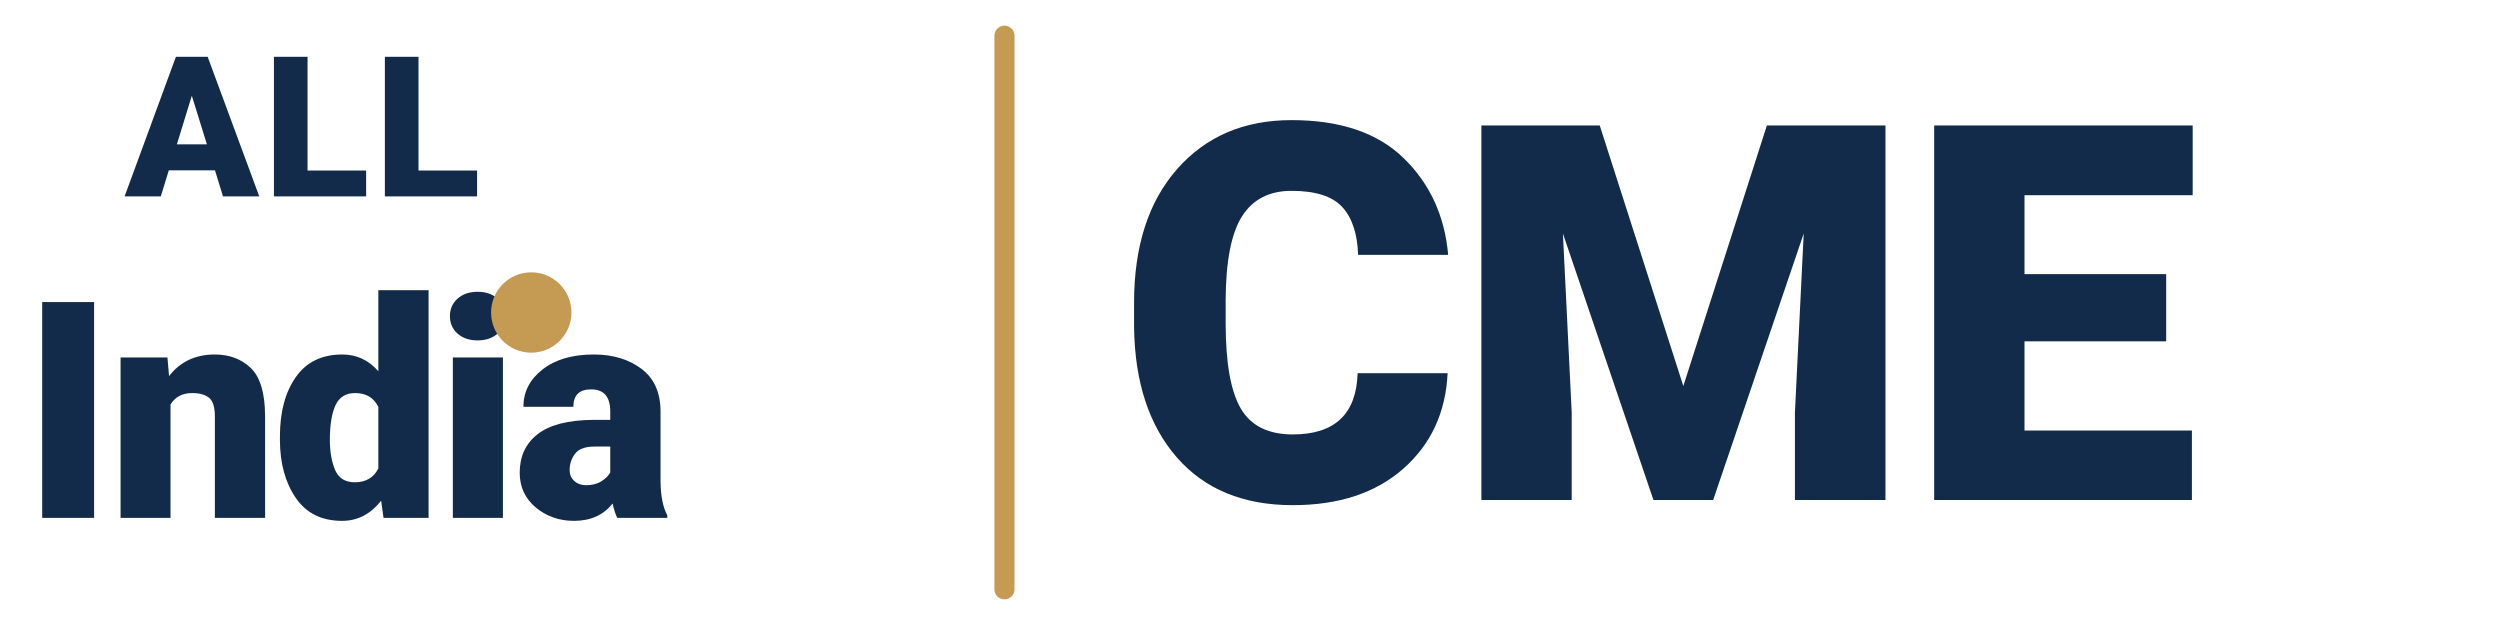
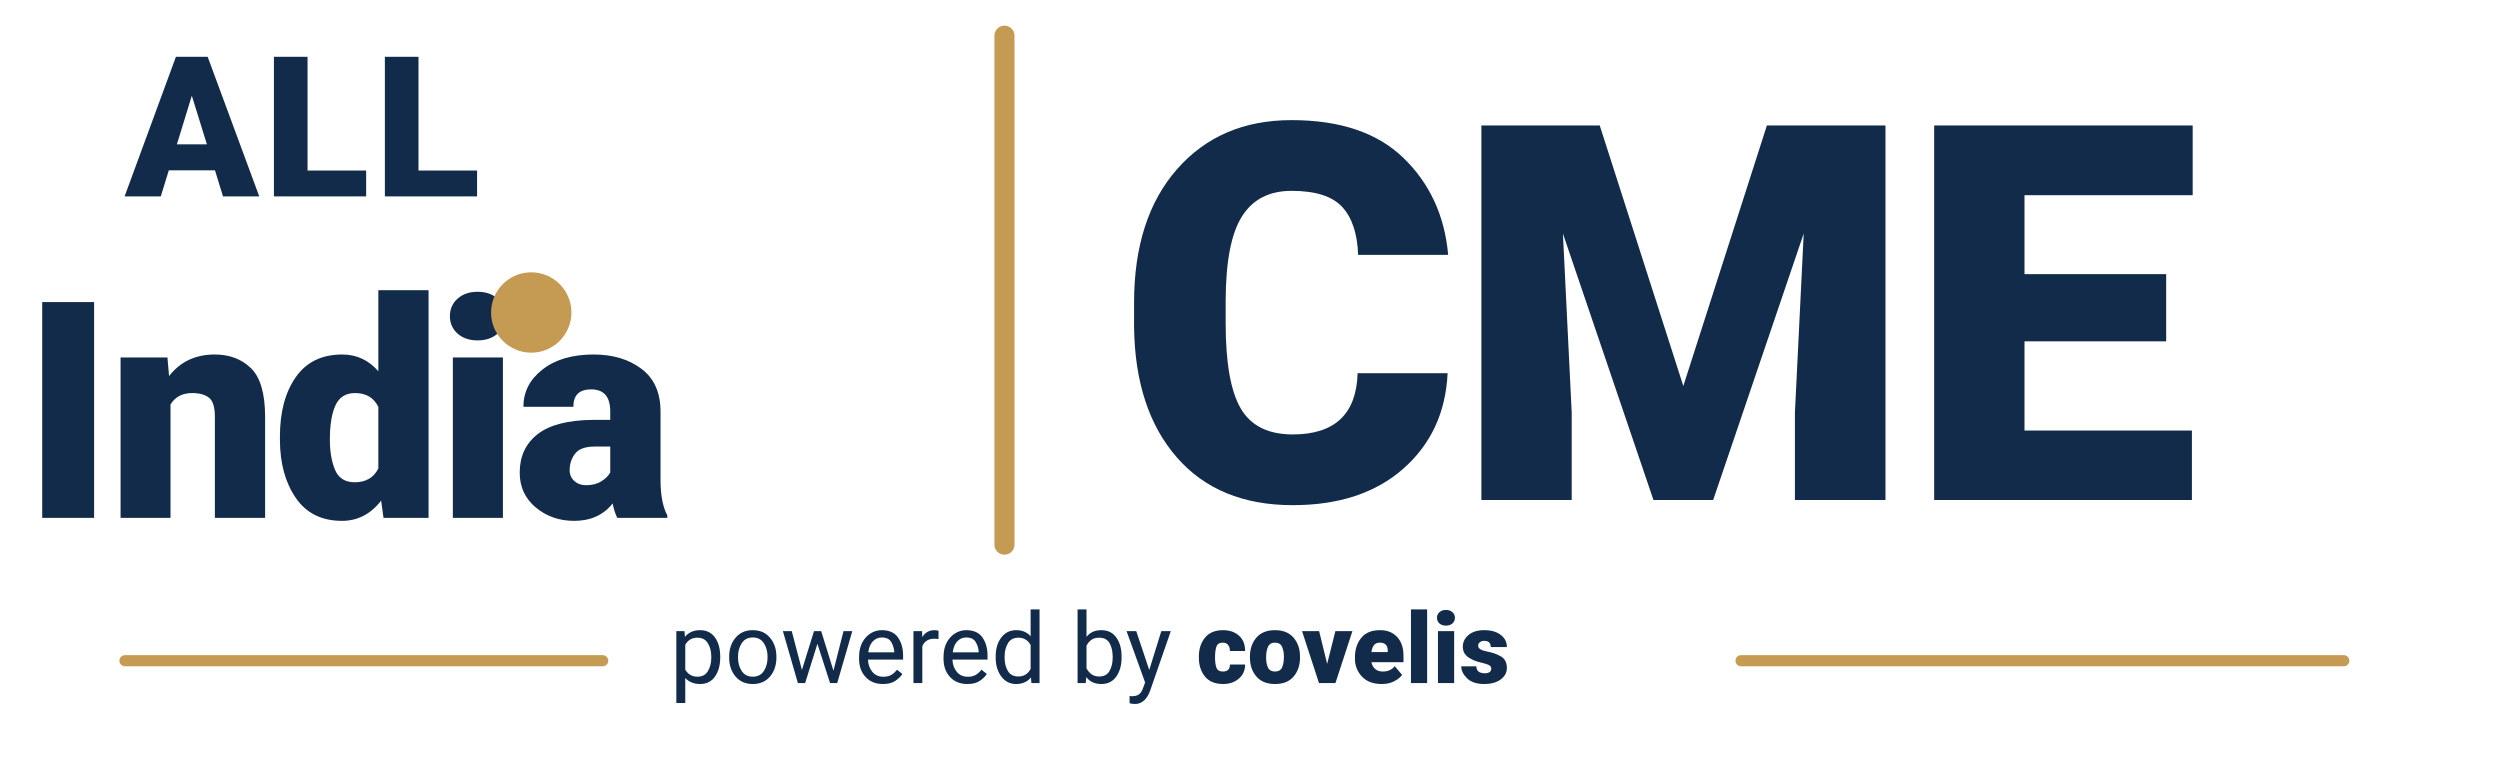
- <svg xmlns="http://www.w3.org/2000/svg" viewBox="0 0 560 140" width="560" height="140">
+ <svg xmlns="http://www.w3.org/2000/svg" viewBox="0 0 560 170" width="560" height="170">
  <g transform="translate(0, 0)">
    <text x="28" y="44" fill="#132B4A" font-family="-apple-system, BlinkMacSystemFont, 'Segoe UI', Roboto, Arial, sans-serif" font-weight="900" font-size="44" letter-spacing="1">ALL</text>
    <text x="5" y="116" fill="#132B4A" font-family="-apple-system, BlinkMacSystemFont, 'Segoe UI', Roboto, Arial, sans-serif" font-weight="900" font-size="68" letter-spacing="-1.5">India</text>
    <circle cx="119" cy="70" r="9" fill="#C59B53" />
-     <line x1="225" y1="8" x2="225" y2="132" stroke="#C59B53" stroke-width="4.5" stroke-linecap="round" />
+     <line x1="225" y1="8" x2="225" y2="122" stroke="#C59B53" stroke-width="4.5" stroke-linecap="round" />
    <text x="250" y="112" fill="#132B4A" font-family="-apple-system, BlinkMacSystemFont, 'Segoe UI', Roboto, Arial, sans-serif" font-weight="900" font-size="118" letter-spacing="-2">CME</text>
+     <line x1="28" y1="148" x2="135" y2="148" stroke="#C59B53" stroke-width="2.5" stroke-linecap="round" />
+     <text x="150" y="153" fill="#132B4A" font-family="-apple-system, BlinkMacSystemFont, 'Segoe UI', Roboto, Arial, sans-serif" font-size="22" font-weight="400">powered by <tspan font-weight="800">covelis</tspan>
+     </text>
+     <line x1="390" y1="148" x2="525" y2="148" stroke="#C59B53" stroke-width="2.5" stroke-linecap="round" />
  </g>
</svg>
